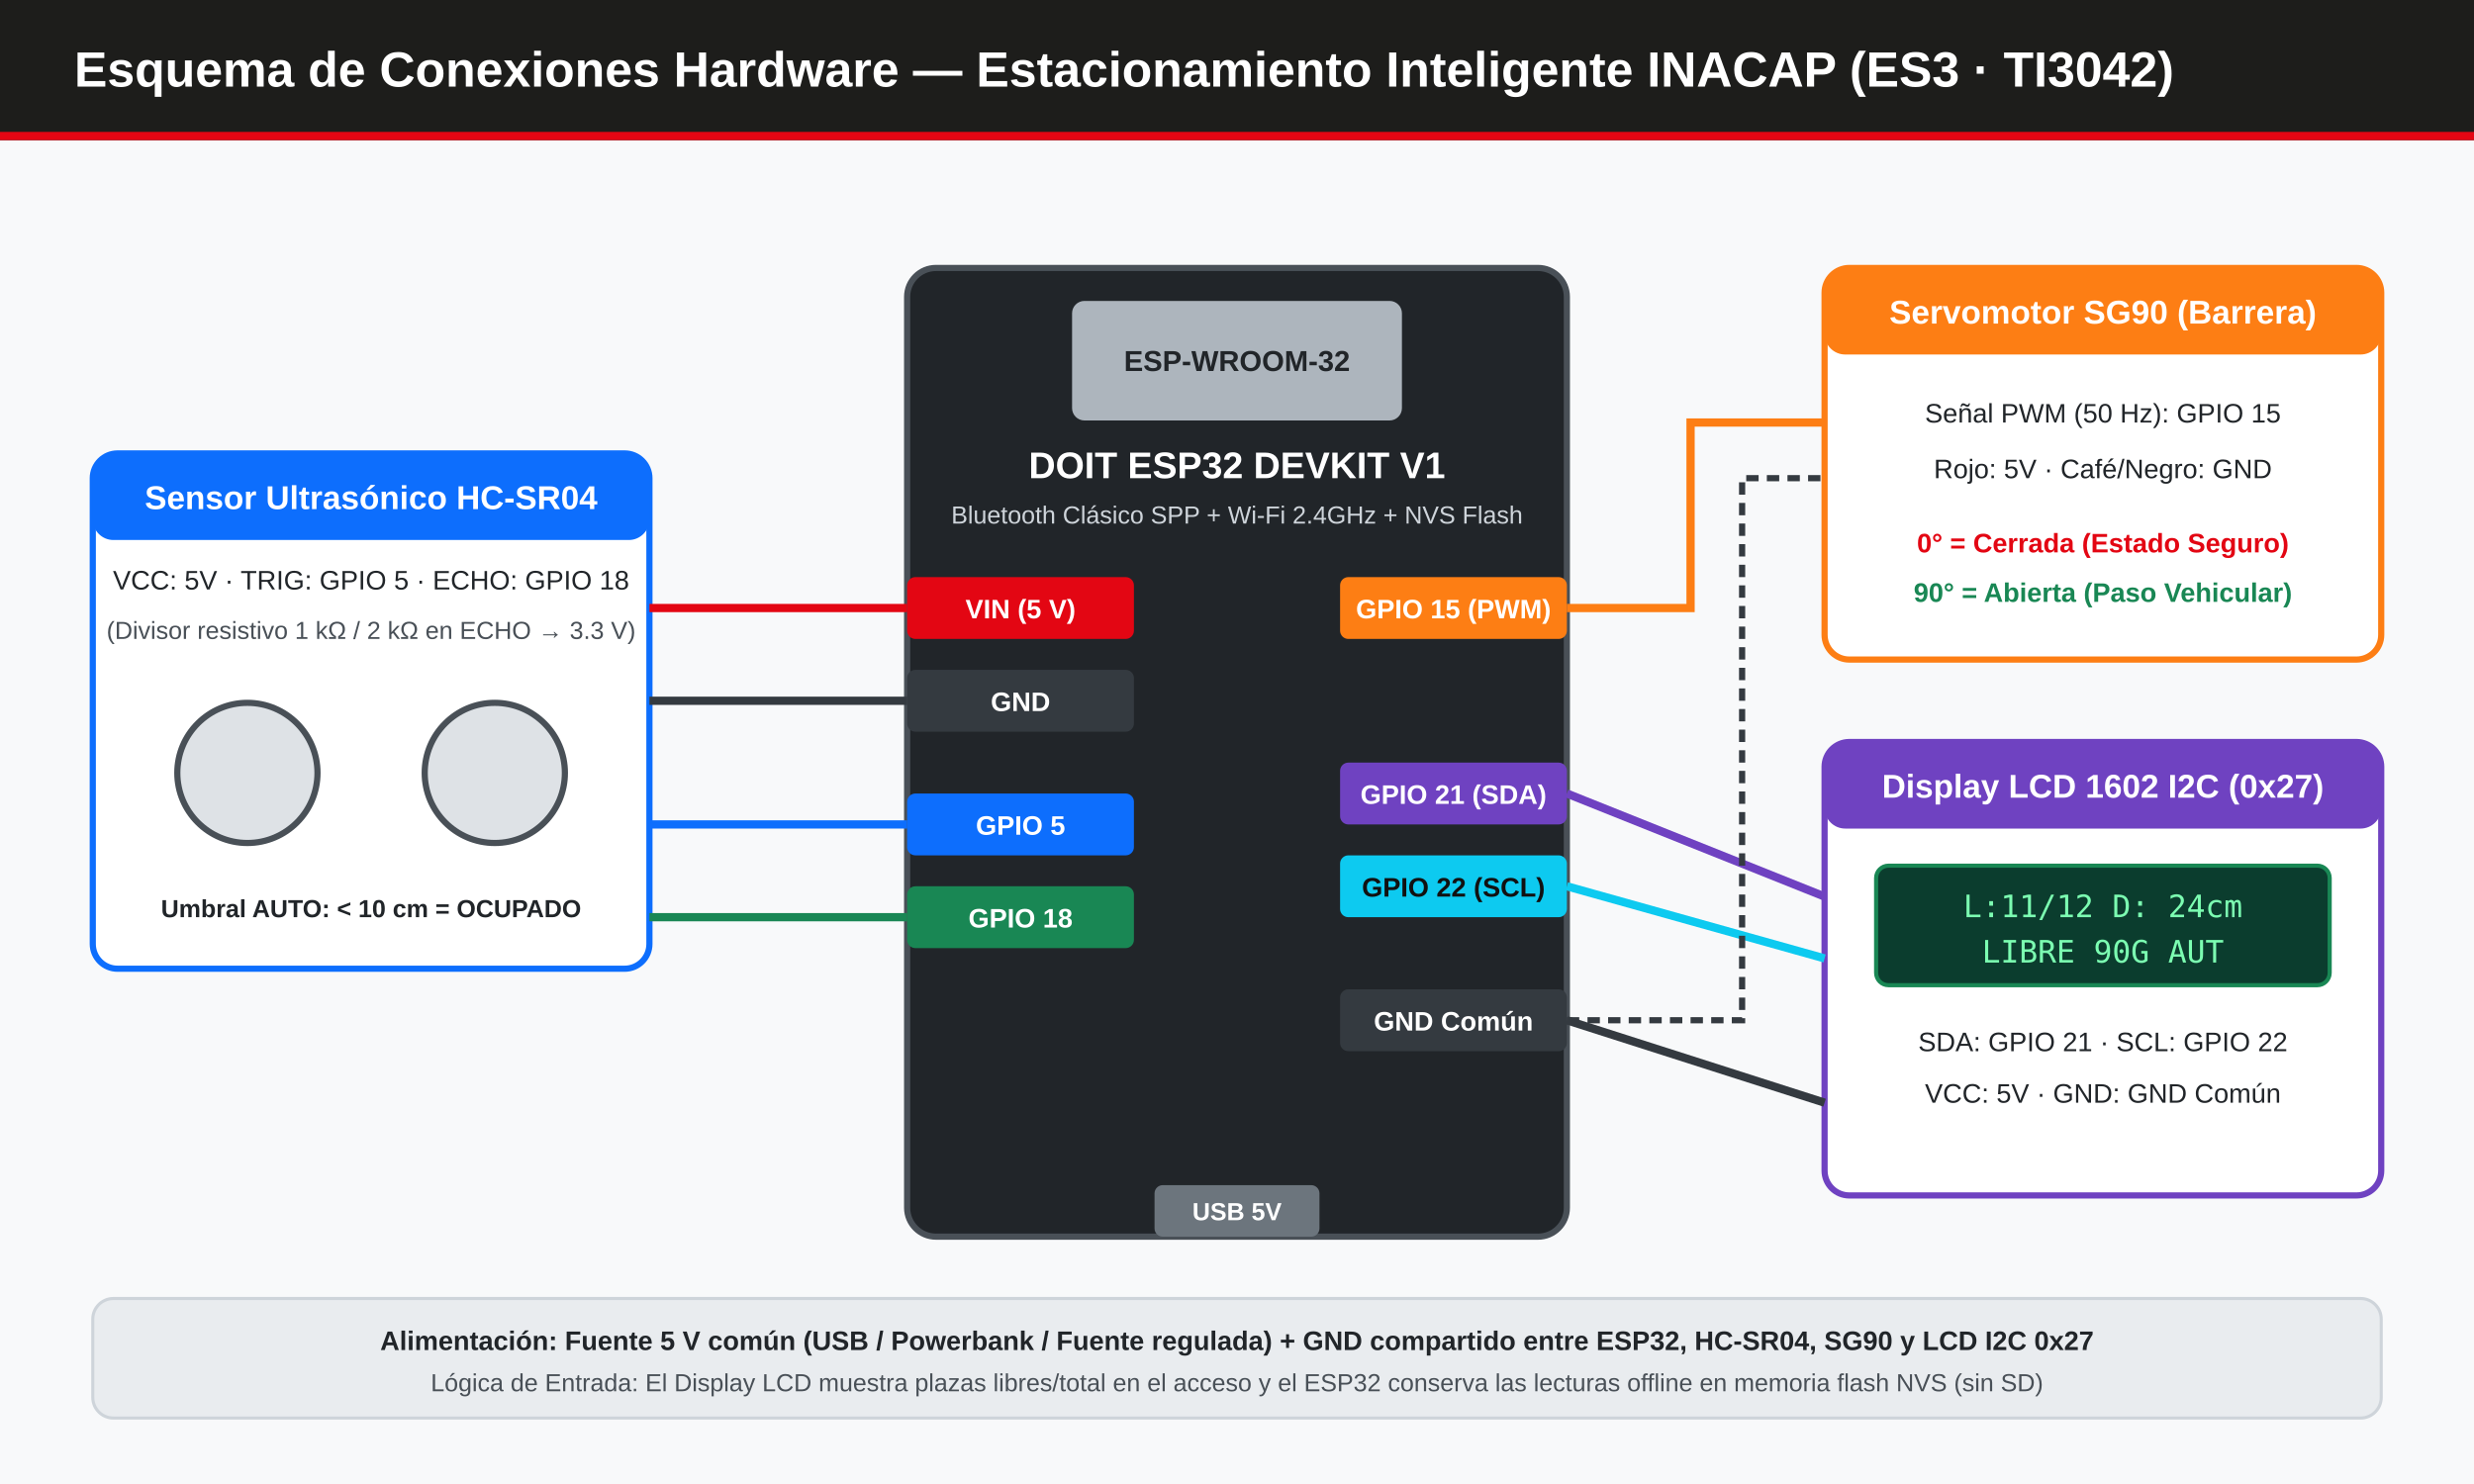
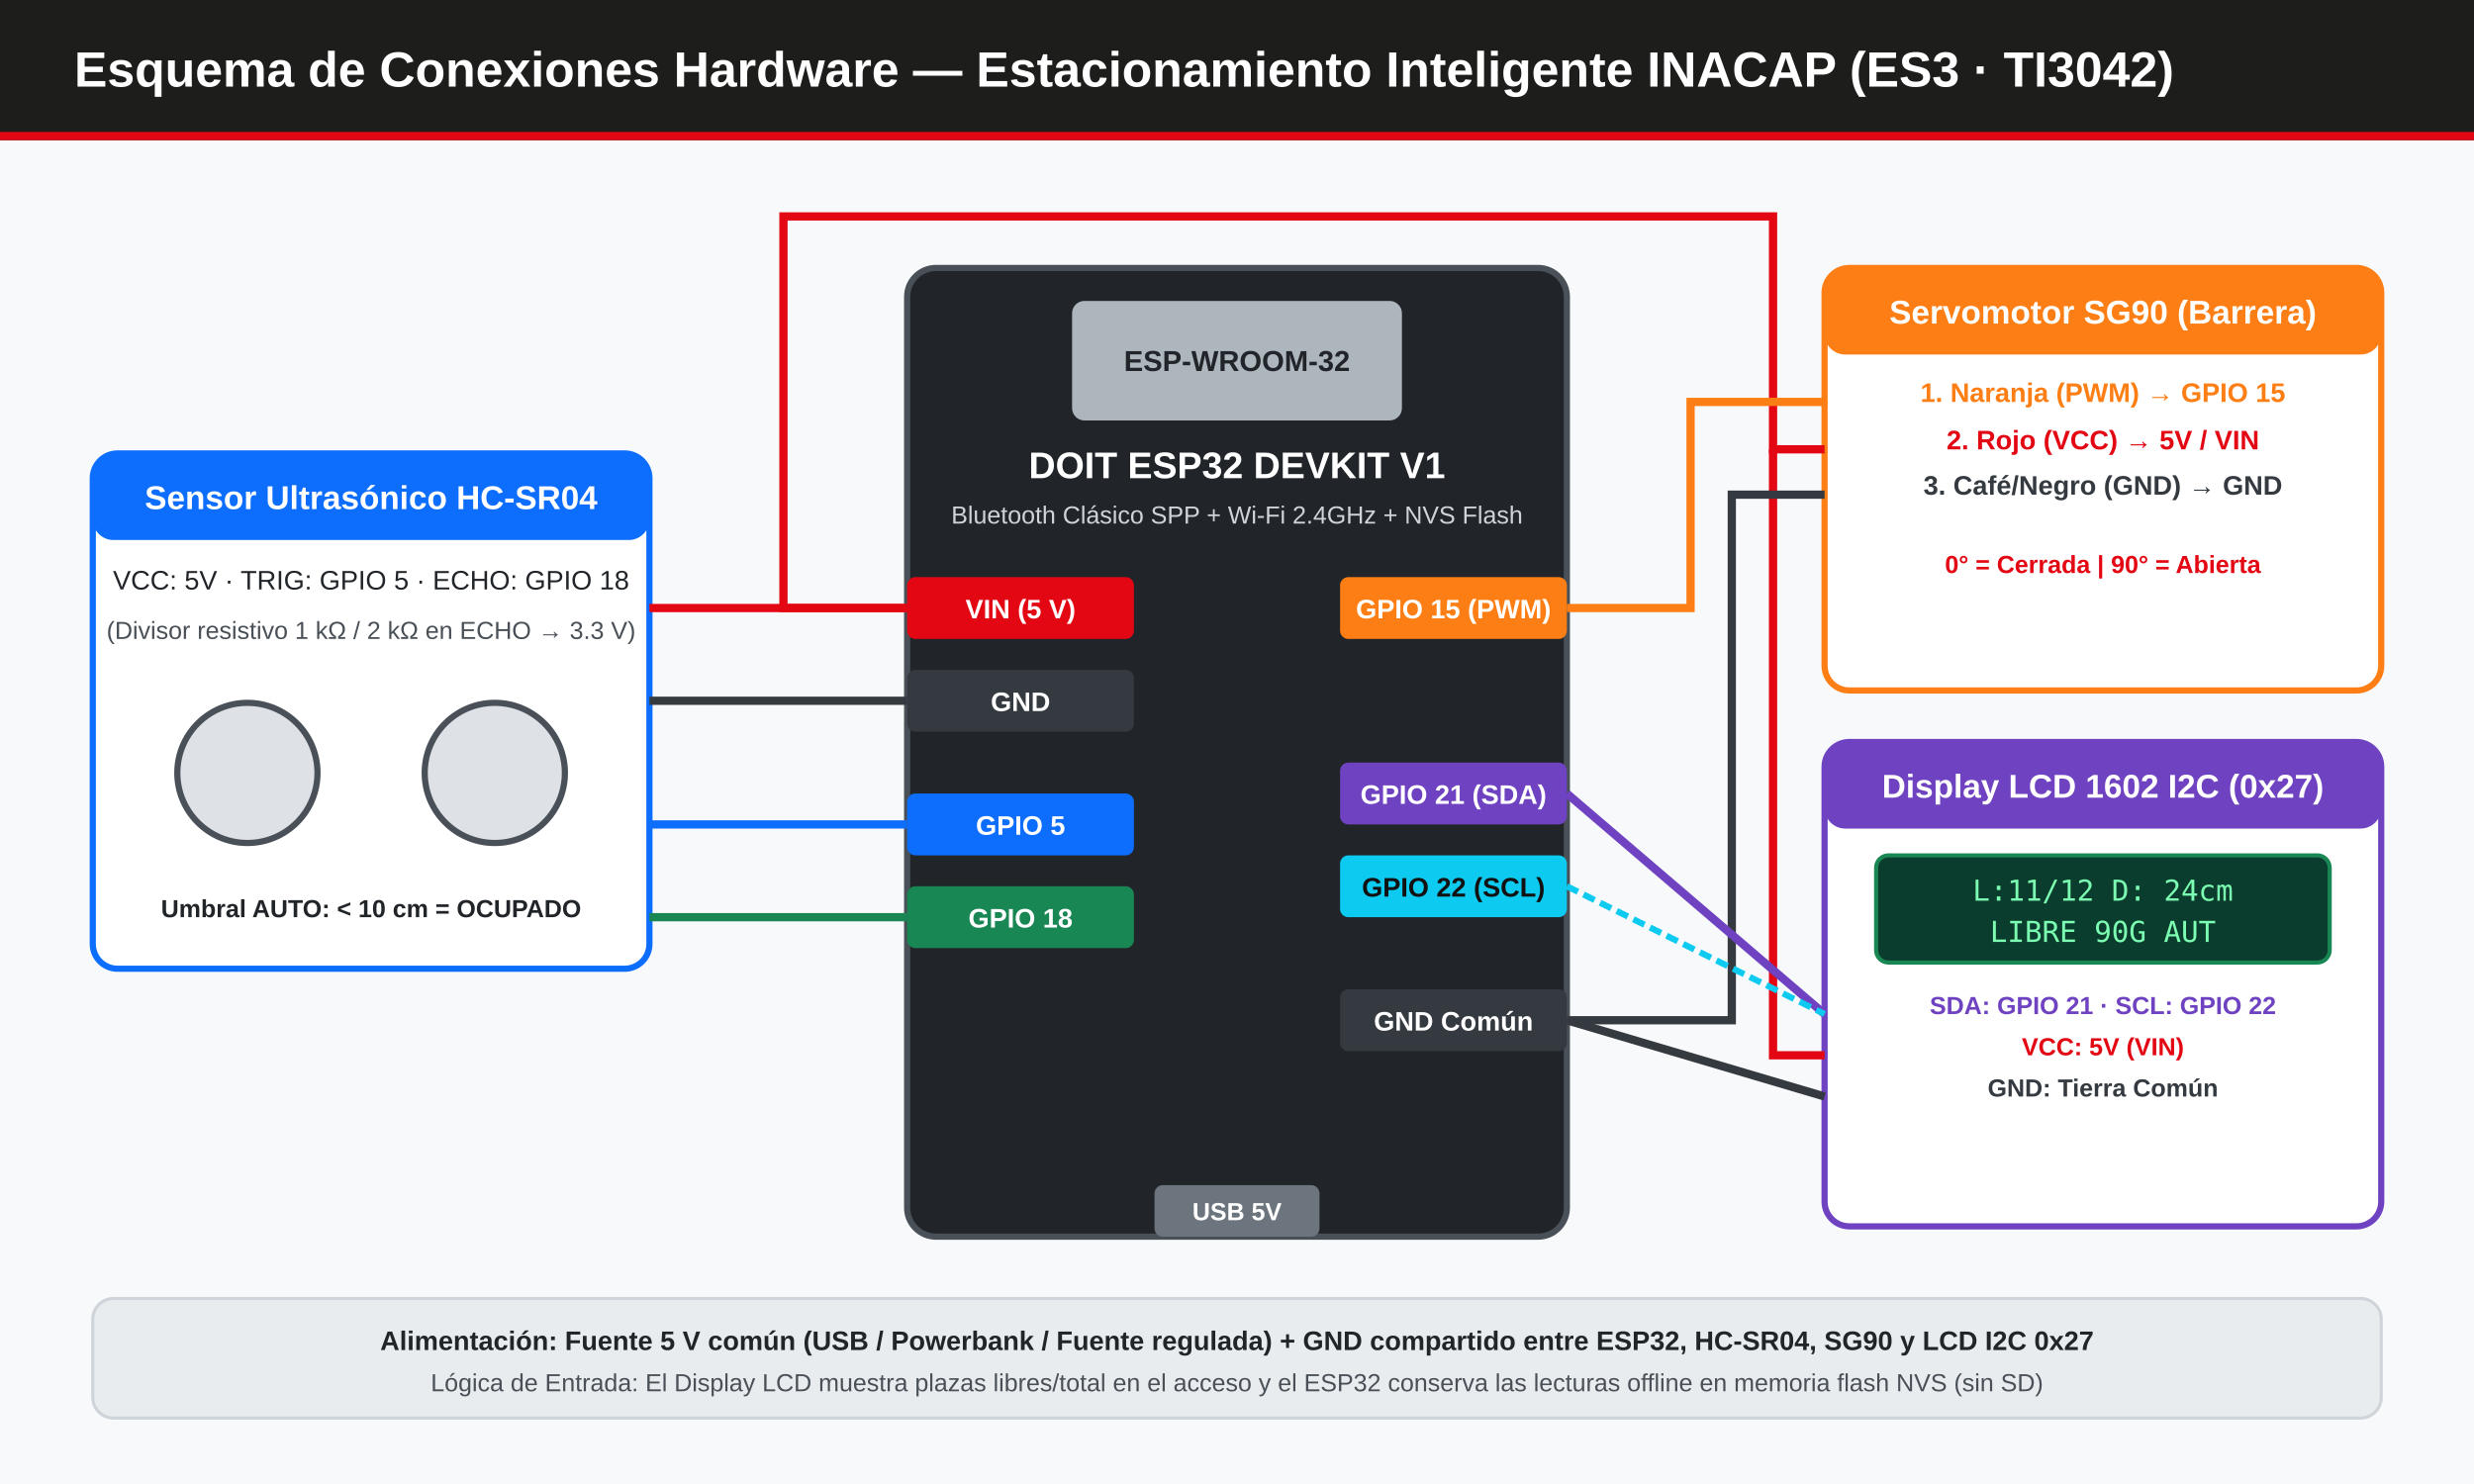
<svg xmlns="http://www.w3.org/2000/svg" width="1200" height="720" viewBox="0 0 1200 720" font-family="Segoe UI, Arial, sans-serif">
  <rect width="1200" height="720" fill="#F8F9FA" />
  <rect x="0" y="0" width="1200" height="68" fill="#1D1D1B" />
  <rect x="0" y="64" width="1200" height="4" fill="#E30613" />
  <text x="36" y="42" fill="#FFFFFF" font-size="24" font-weight="bold">Esquema de Conexiones Hardware — Estacionamiento Inteligente INACAP (ES3 · TI3042)</text>
  <rect x="440" y="130" width="320" height="470" rx="14" fill="#212529" stroke="#495057" stroke-width="3" />
  <rect x="520" y="146" width="160" height="58" rx="6" fill="#ADB5BD" />
  <text x="600" y="180" text-anchor="middle" fill="#212529" font-size="14" font-weight="bold">ESP-WROOM-32</text>
  <text x="600" y="232" text-anchor="middle" fill="#FFFFFF" font-size="18" font-weight="bold">DOIT ESP32 DEVKIT V1</text>
  <text x="600" y="254" text-anchor="middle" fill="#CED4DA" font-size="12">Bluetooth Clásico SPP + Wi-Fi 2.4GHz + NVS Flash</text>
  <rect x="440" y="280" width="110" height="30" rx="4" fill="#E30613" />
  <text x="495" y="300" text-anchor="middle" fill="#FFF" font-size="13" font-weight="bold">VIN (5 V)</text>
  <rect x="440" y="325" width="110" height="30" rx="4" fill="#343A40" />
  <text x="495" y="345" text-anchor="middle" fill="#FFF" font-size="13" font-weight="bold">GND</text>
  <rect x="440" y="385" width="110" height="30" rx="4" fill="#0D6EFD" />
  <text x="495" y="405" text-anchor="middle" fill="#FFF" font-size="13" font-weight="bold">GPIO 5</text>
  <rect x="440" y="430" width="110" height="30" rx="4" fill="#198754" />
  <text x="495" y="450" text-anchor="middle" fill="#FFF" font-size="13" font-weight="bold">GPIO 18</text>
  <rect x="650" y="280" width="110" height="30" rx="4" fill="#FD7E14" />
  <text x="705" y="300" text-anchor="middle" fill="#FFF" font-size="13" font-weight="bold">GPIO 15 (PWM)</text>
  <rect x="650" y="370" width="110" height="30" rx="4" fill="#6F42C1" />
  <text x="705" y="390" text-anchor="middle" fill="#FFF" font-size="13" font-weight="bold">GPIO 21 (SDA)</text>
  <rect x="650" y="415" width="110" height="30" rx="4" fill="#0DCAF0" />
  <text x="705" y="435" text-anchor="middle" fill="#111" font-size="13" font-weight="bold">GPIO 22 (SCL)</text>
  <rect x="650" y="480" width="110" height="30" rx="4" fill="#343A40" />
  <text x="705" y="500" text-anchor="middle" fill="#FFF" font-size="13" font-weight="bold">GND Común</text>
  <rect x="560" y="575" width="80" height="25" rx="4" fill="#6C757D" />
  <text x="600" y="592" text-anchor="middle" fill="#FFF" font-size="12" font-weight="bold">USB 5V</text>
  <rect x="45" y="220" width="270" height="250" rx="12" fill="#FFFFFF" stroke="#0D6EFD" stroke-width="3" />
  <rect x="45" y="220" width="270" height="42" rx="10" fill="#0D6EFD" />
  <text x="180" y="247" text-anchor="middle" fill="#FFFFFF" font-size="16" font-weight="bold">Sensor Ultrasónico HC-SR04</text>
  <text x="180" y="286" text-anchor="middle" fill="#212529" font-size="13">VCC: 5V · TRIG: GPIO 5 · ECHO: GPIO 18</text>
  <text x="180" y="310" text-anchor="middle" fill="#495057" font-size="12">(Divisor resistivo 1 kΩ / 2 kΩ en ECHO → 3.3 V)</text>
  <circle cx="120" cy="375" r="34" fill="#DEE2E6" stroke="#495057" stroke-width="3" />
  <circle cx="240" cy="375" r="34" fill="#DEE2E6" stroke="#495057" stroke-width="3" />
  <text x="180" y="445" text-anchor="middle" fill="#212529" font-size="12" font-weight="bold">Umbral AUTO: &lt; 10 cm = OCUPADO</text>
-   <rect x="885" y="130" width="270" height="190" rx="12" fill="#FFFFFF" stroke="#FD7E14" stroke-width="3" />
+   <rect x="885" y="130" width="270" height="205" rx="12" fill="#FFFFFF" stroke="#FD7E14" stroke-width="3" />
  <rect x="885" y="130" width="270" height="42" rx="10" fill="#FD7E14" />
  <text x="1020" y="157" text-anchor="middle" fill="#FFFFFF" font-size="16" font-weight="bold">Servomotor SG90 (Barrera)</text>
-   <text x="1020" y="205" text-anchor="middle" fill="#212529" font-size="13">Señal PWM (50 Hz): GPIO 15</text>
-   <text x="1020" y="232" text-anchor="middle" fill="#212529" font-size="13">Rojo: 5V · Café/Negro: GND</text>
-   <text x="1020" y="268" text-anchor="middle" fill="#E30613" font-size="13" font-weight="bold">0° = Cerrada (Estado Seguro)</text>
-   <text x="1020" y="292" text-anchor="middle" fill="#198754" font-size="13" font-weight="bold">90° = Abierta (Paso Vehicular)</text>
-   <rect x="885" y="360" width="270" height="220" rx="12" fill="#FFFFFF" stroke="#6F42C1" stroke-width="3" />
+   <text x="1020" y="195" text-anchor="middle" fill="#FD7E14" font-size="13" font-weight="bold">1. Naranja (PWM) → GPIO 15</text>
+   <text x="1020" y="218" text-anchor="middle" fill="#E30613" font-size="13" font-weight="bold">2. Rojo (VCC) → 5V / VIN</text>
+   <text x="1020" y="240" text-anchor="middle" fill="#343A40" font-size="13" font-weight="bold">3. Café/Negro (GND) → GND</text>
+   <text x="1020" y="278" text-anchor="middle" fill="#E30613" font-size="12" font-weight="bold">0° = Cerrada | 90° = Abierta</text>
+   <rect x="885" y="360" width="270" height="235" rx="12" fill="#FFFFFF" stroke="#6F42C1" stroke-width="3" />
  <rect x="885" y="360" width="270" height="42" rx="10" fill="#6F42C1" />
  <text x="1020" y="387" text-anchor="middle" fill="#FFFFFF" font-size="16" font-weight="bold">Display LCD 1602 I2C (0x27)</text>
-   <rect x="910" y="420" width="220" height="58" rx="6" fill="#0B3D2E" stroke="#198754" stroke-width="2" />
-   <text x="1020" y="445" text-anchor="middle" fill="#7CFFB2" font-family="Consolas, monospace" font-size="15">L:11/12 D: 24cm</text>
-   <text x="1020" y="467" text-anchor="middle" fill="#7CFFB2" font-family="Consolas, monospace" font-size="15">LIBRE    90G AUT</text>
-   <text x="1020" y="510" text-anchor="middle" fill="#212529" font-size="13">SDA: GPIO 21 · SCL: GPIO 22</text>
-   <text x="1020" y="535" text-anchor="middle" fill="#212529" font-size="13">VCC: 5V · GND: GND Común</text>
+   <rect x="910" y="415" width="220" height="52" rx="6" fill="#0B3D2E" stroke="#198754" stroke-width="2" />
+   <text x="1020" y="437" text-anchor="middle" fill="#7CFFB2" font-family="Consolas, monospace" font-size="14">L:11/12 D: 24cm</text>
+   <text x="1020" y="457" text-anchor="middle" fill="#7CFFB2" font-family="Consolas, monospace" font-size="14">LIBRE    90G AUT</text>
+   <text x="1020" y="492" text-anchor="middle" fill="#6F42C1" font-size="12" font-weight="bold">SDA: GPIO 21 · SCL: GPIO 22</text>
+   <text x="1020" y="512" text-anchor="middle" fill="#E30613" font-size="12" font-weight="bold">VCC: 5V (VIN)</text>
+   <text x="1020" y="532" text-anchor="middle" fill="#343A40" font-size="12" font-weight="bold">GND: Tierra Común</text>
  <polyline points="315,295 440,295" fill="none" stroke="#E30613" stroke-width="4" />
  <polyline points="315,340 440,340" fill="none" stroke="#343A40" stroke-width="4" />
  <polyline points="315,400 440,400" fill="none" stroke="#0D6EFD" stroke-width="4" />
  <polyline points="315,445 440,445" fill="none" stroke="#198754" stroke-width="4" />
-   <polyline points="760,295 820,295 820,205 885,205" fill="none" stroke="#FD7E14" stroke-width="4" />
-   <polyline points="760,385 885,435" fill="none" stroke="#6F42C1" stroke-width="4" />
-   <polyline points="760,430 885,465" fill="none" stroke="#0DCAF0" stroke-width="4" />
-   <polyline points="760,495 885,535" fill="none" stroke="#343A40" stroke-width="4" />
-   <polyline points="760,495 845,495 845,232 885,232" fill="none" stroke="#343A40" stroke-width="3" stroke-dasharray="6,4" />
+   <polyline points="440,295 380,295 380,105 860,105 860,218 885,218" fill="none" stroke="#E30613" stroke-width="4" />
+   <polyline points="860,218 860,512 885,512" fill="none" stroke="#E30613" stroke-width="4" />
+   <polyline points="760,295 820,295 820,195 885,195" fill="none" stroke="#FD7E14" stroke-width="4" />
+   <polyline points="760,495 840,495 840,240 885,240" fill="none" stroke="#343A40" stroke-width="4" />
+   <polyline points="760,385 885,492" fill="none" stroke="#6F42C1" stroke-width="4" />
+   <polyline points="760,430 885,492" fill="none" stroke="#0DCAF0" stroke-width="3" stroke-dasharray="6,3" />
+   <polyline points="760,495 885,532" fill="none" stroke="#343A40" stroke-width="4" />
  <rect x="45" y="630" width="1110" height="58" rx="10" fill="#E9ECEF" stroke="#CED4DA" stroke-width="1.5" />
  <text x="600" y="655" text-anchor="middle" fill="#212529" font-size="13" font-weight="bold">Alimentación: Fuente 5 V común (USB / Powerbank / Fuente regulada) + GND compartido entre ESP32, HC-SR04, SG90 y LCD I2C 0x27</text>
  <text x="600" y="675" text-anchor="middle" fill="#495057" font-size="12">Lógica de Entrada: El Display LCD muestra plazas libres/total en el acceso y el ESP32 conserva las lecturas offline en memoria flash NVS (sin SD)</text>
</svg>
